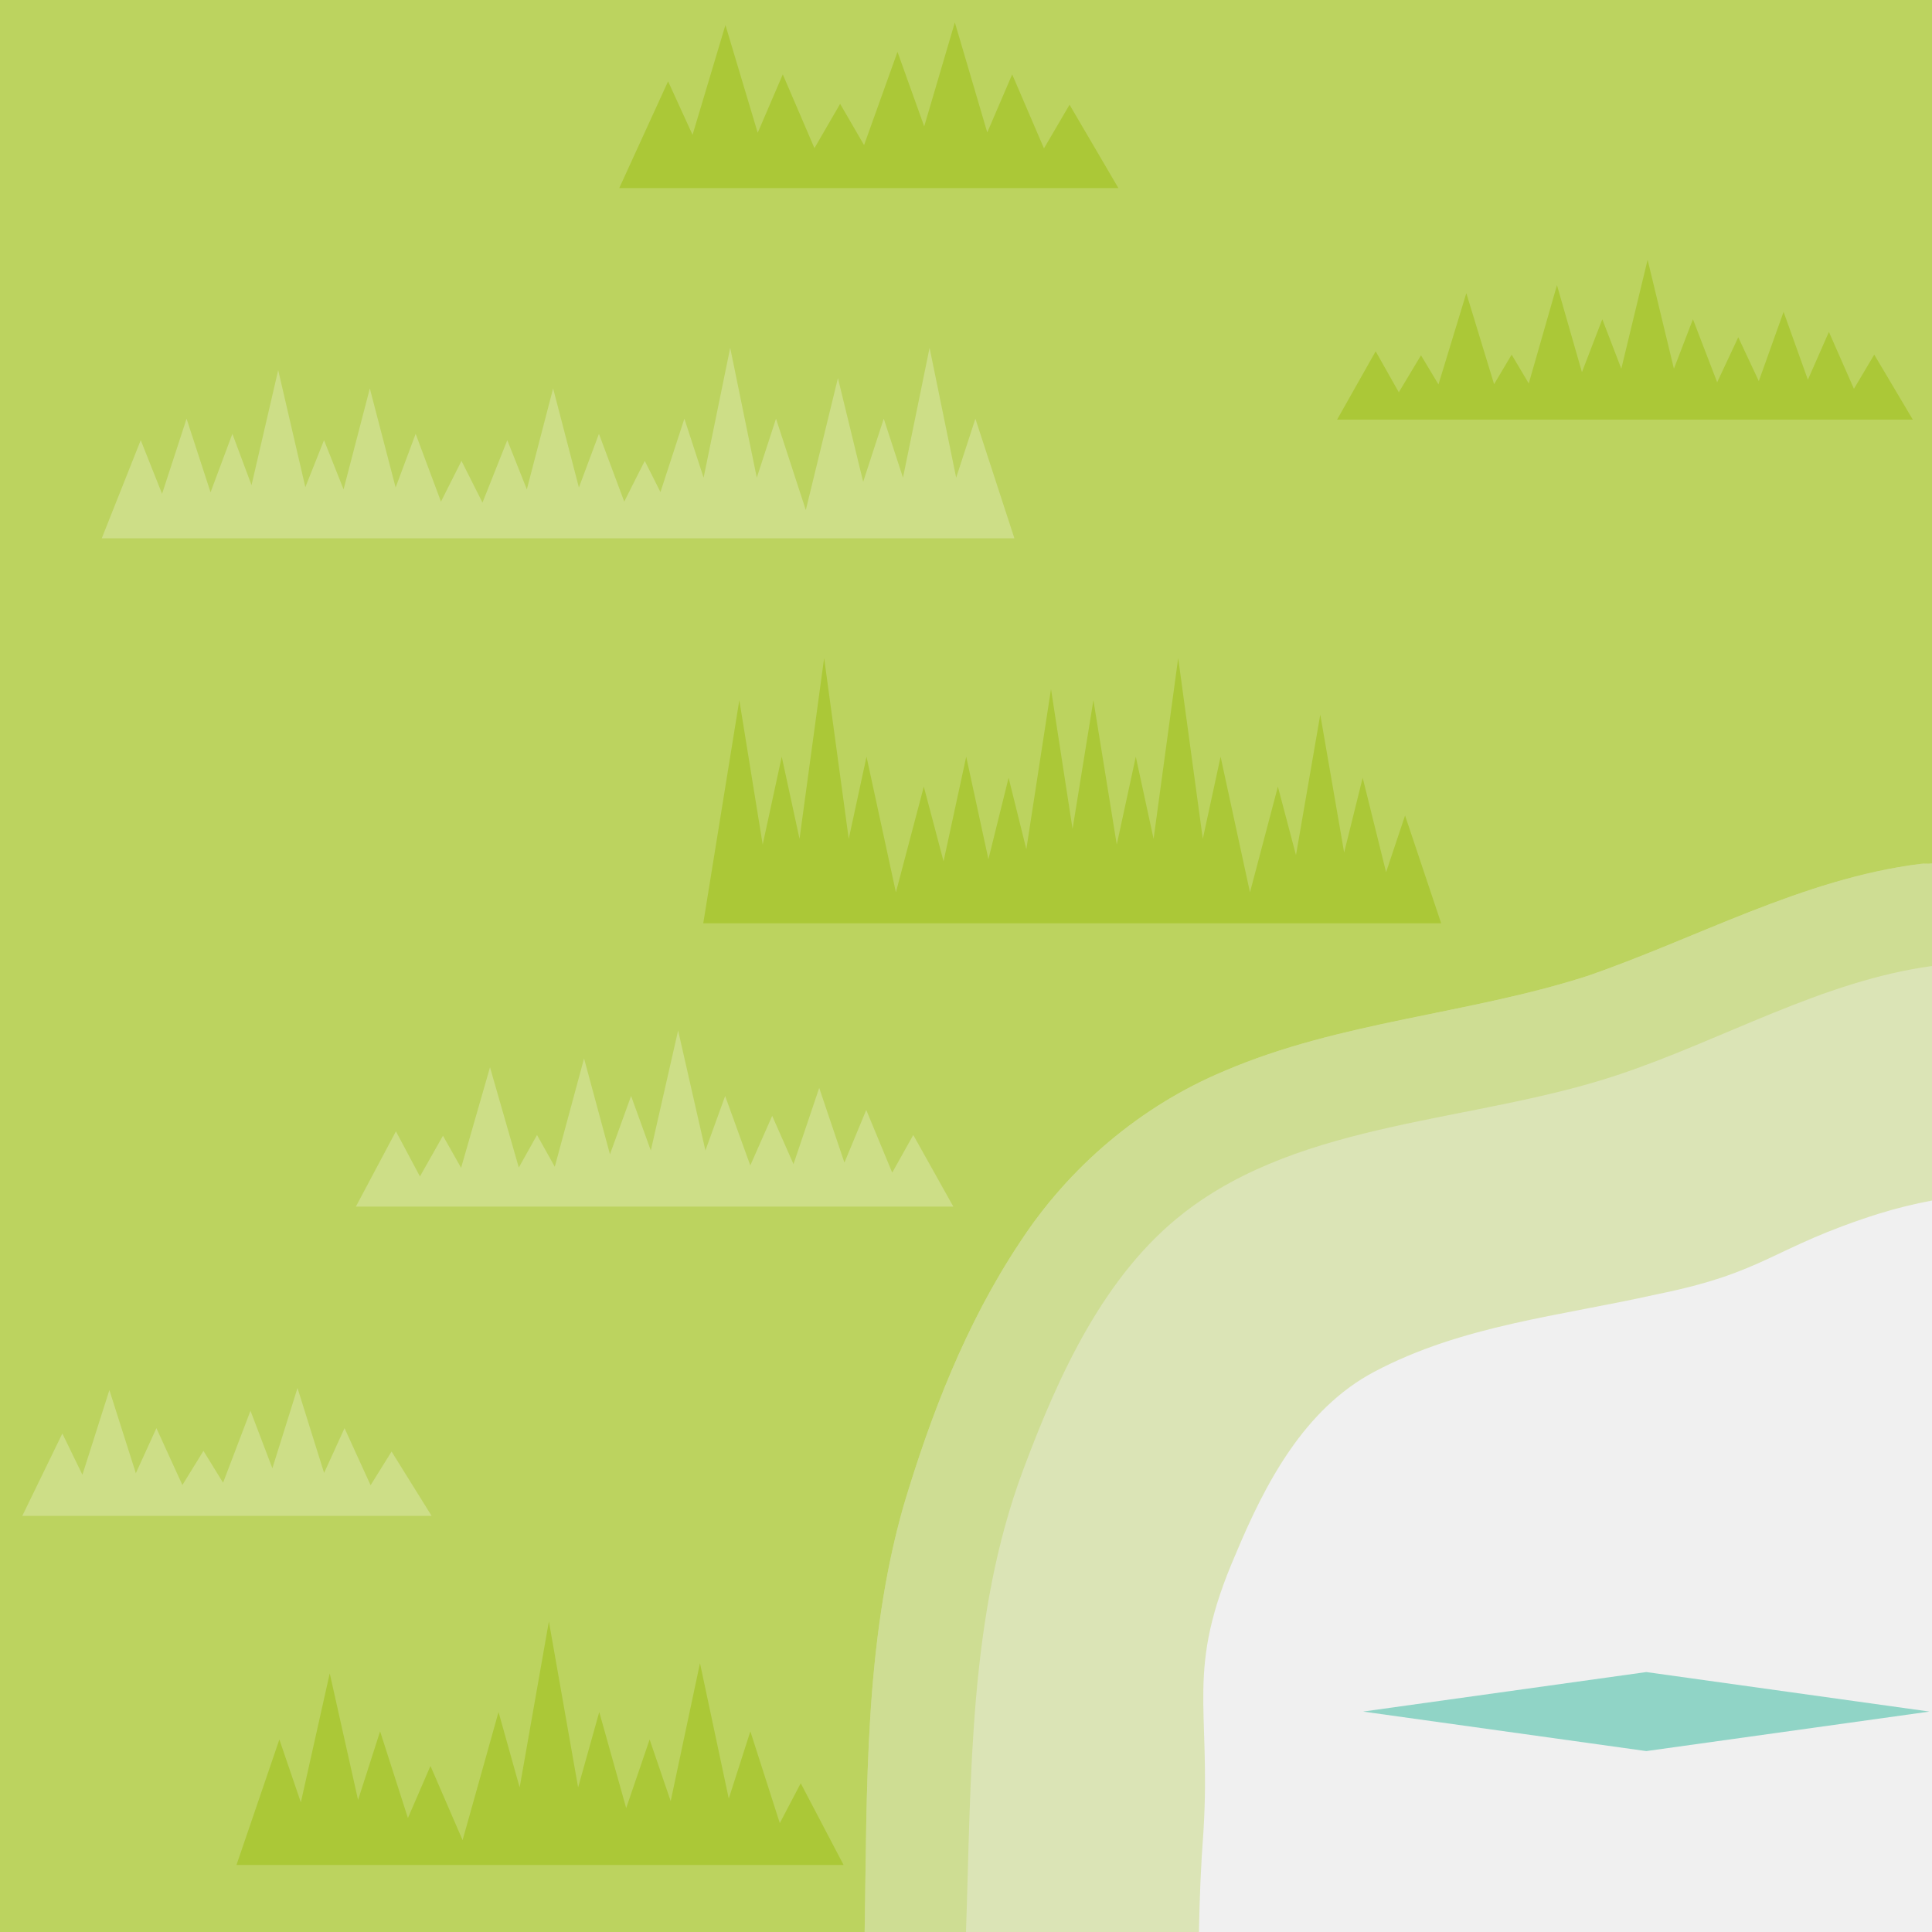
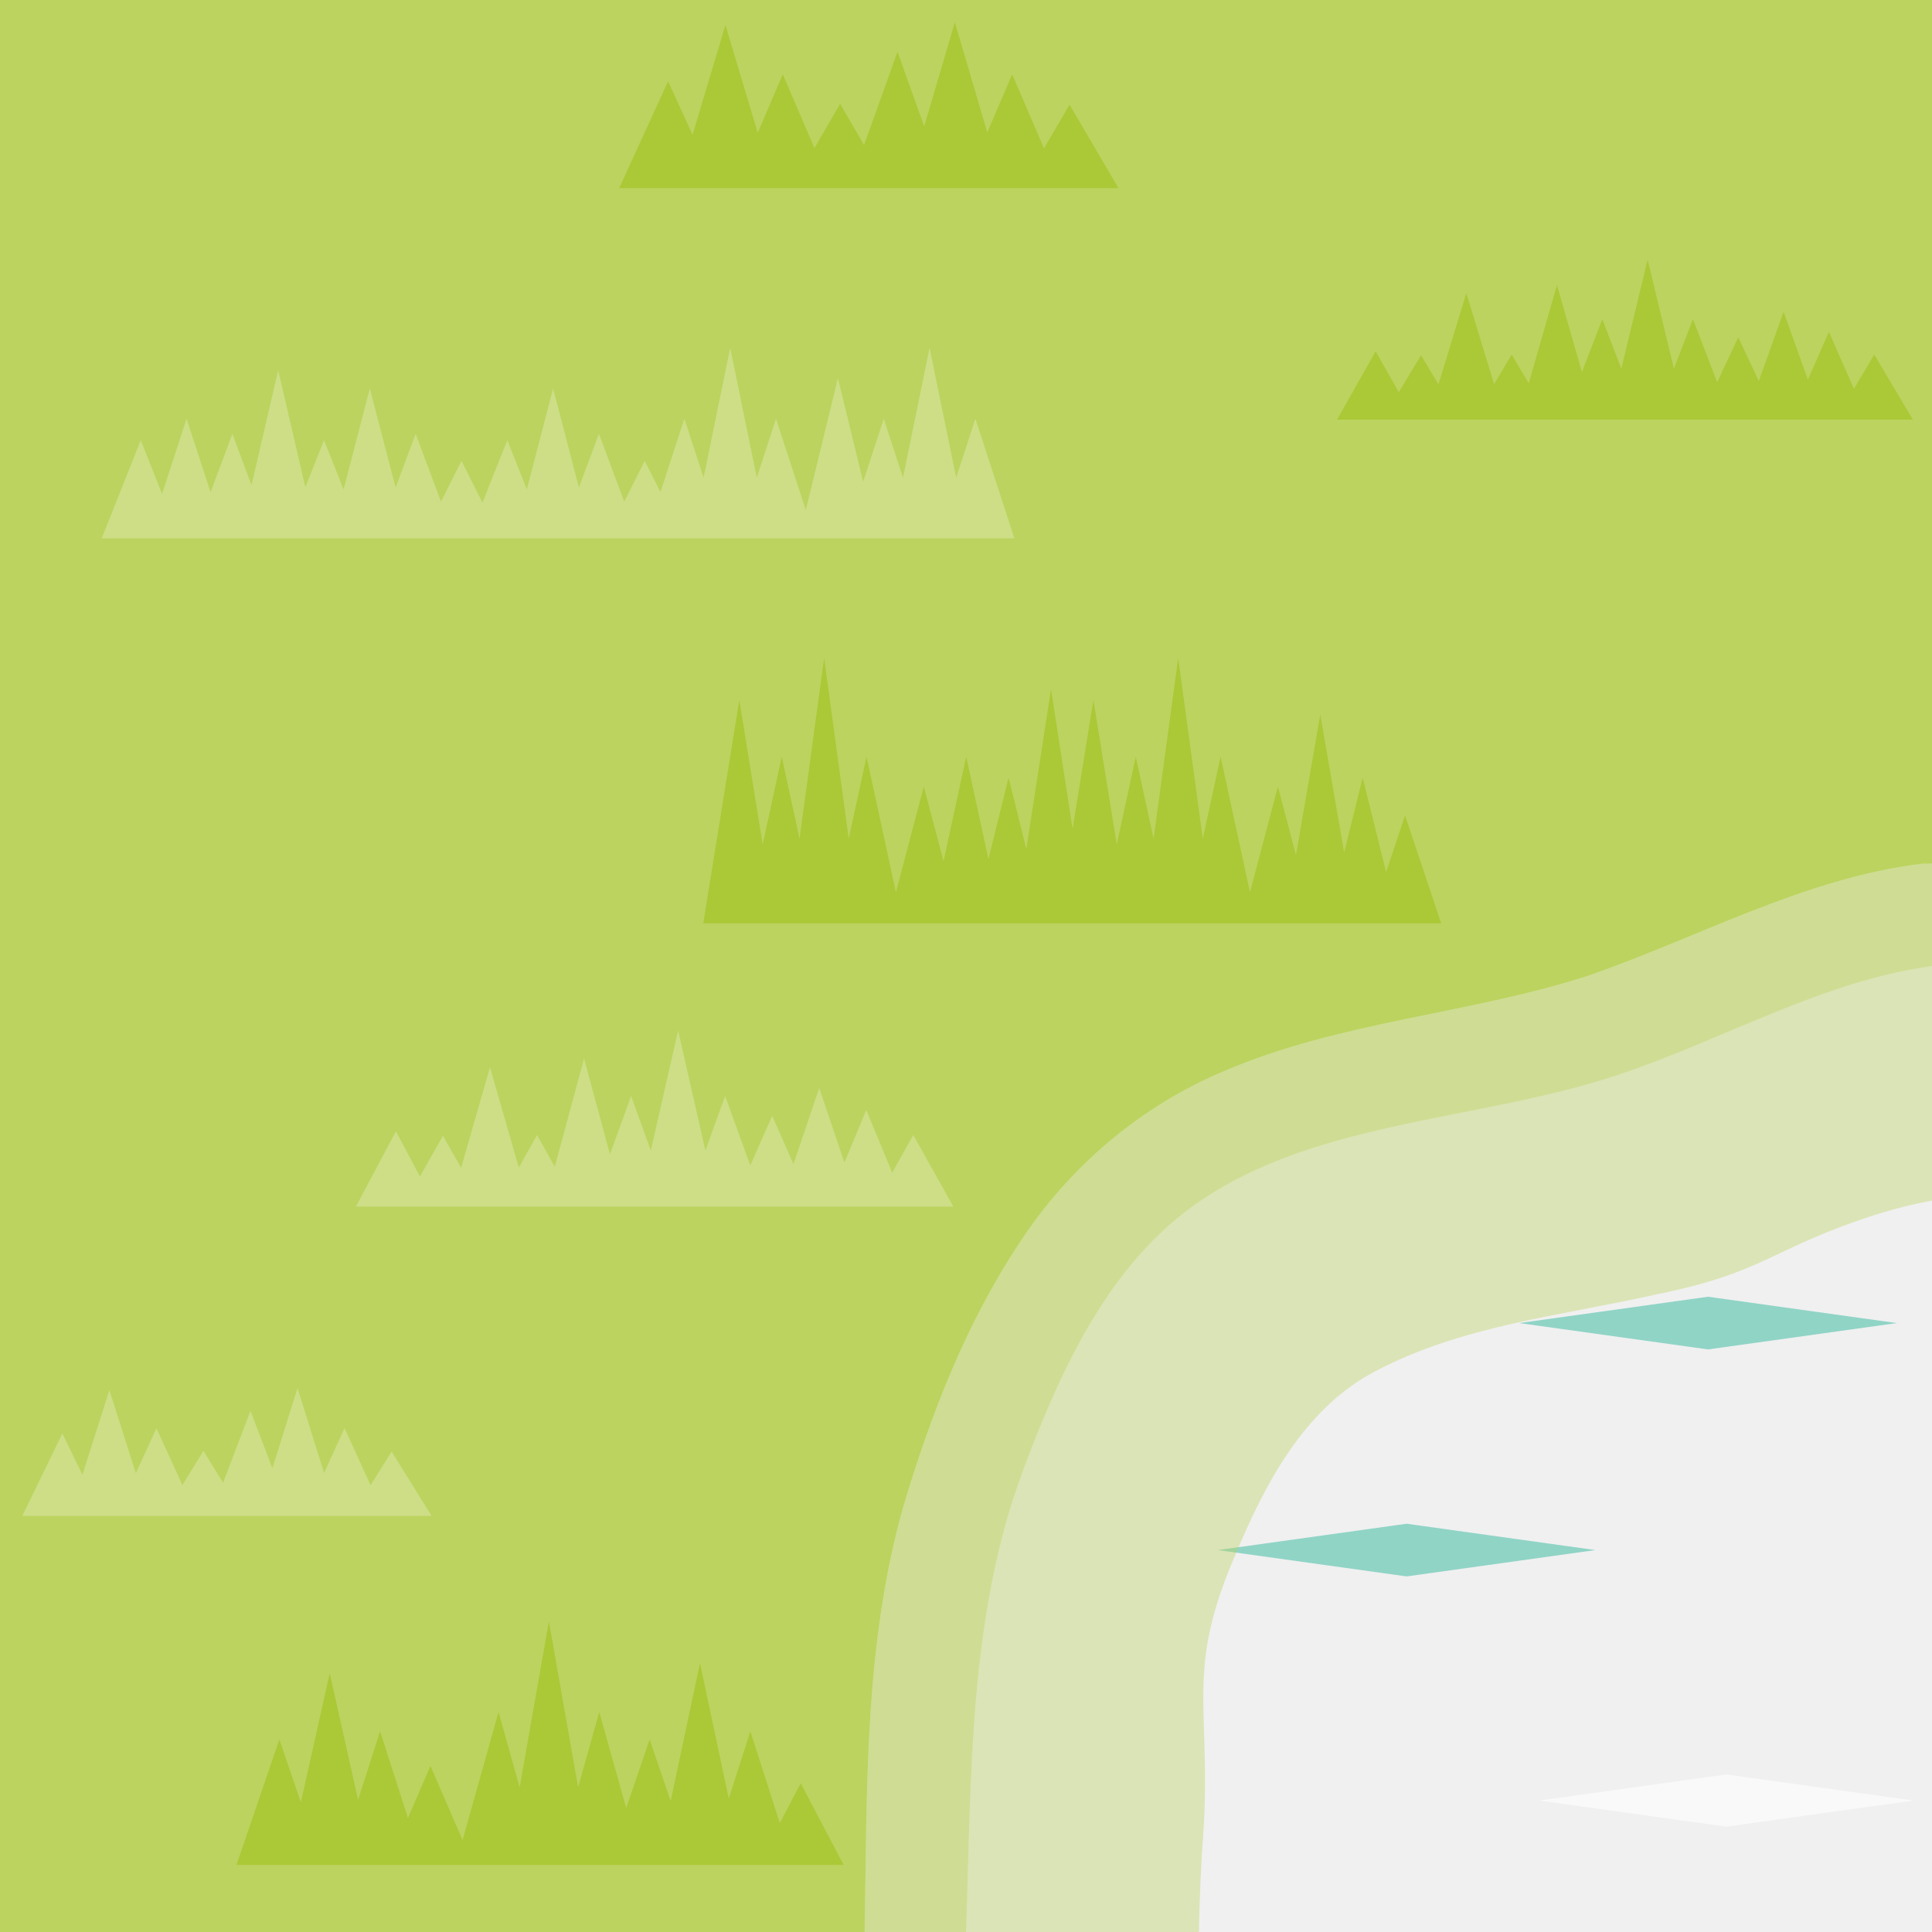
<svg xmlns="http://www.w3.org/2000/svg" xmlns:xlink="http://www.w3.org/1999/xlink" width="300" height="300" viewBox="0 0 300 300" version="1.1" id="svg5">
  <defs id="defs1">
    <rect id="wave_bright" fill="#ffffff" opacity="0.6" width="44.157" height="44.157" x="-18.078" y="32.851" transform="matrix(0.9904043,0.1382004,-0.9904043,0.1382004,0,0)" />
    <rect id="wave_dark" fill="#00aa88" opacity="0.4" width="44.157" height="44.157" x="102.193" y="153.626" transform="matrix(0.9904043,0.1382004,-0.9904043,0.1382004,0,0)" />
  </defs>
  <g id="g2" style="display:inline">
-     <use x="0" y="0" xlink:href="#wave_dark" id="use2-2-6-3-6" transform="matrix(1.005547,0,0,1.005547,306.8565,224.0856)">
+     <use x="0" y="0" xlink:href="#wave_bright" id="use1-3-2-10" transform="matrix(0.6643564,0,0,0.6643564,301.5766,274.177)">
+       <animate attributeName="opacity" values="0;1;1;0;0;0" dur="2.4s" repeatCount="indefinite" />
+     </use>
+     <use x="0" y="0" xlink:href="#wave_dark" id="use2-2-6-9-9" transform="matrix(0.6703647,0,0,0.6703647,252.5626,212.903)">
+       <animate attributeName="opacity" values="0;1;1;0;0;0;1;1;0" dur="3.6s" repeatCount="indefinite" />
+     </use>
+     <use x="0" y="0" xlink:href="#wave_dark" id="use2-2-6-3-6" transform="matrix(0.6703647,0,0,0.6703647,299.3693,177.6554)">
      <animate attributeName="opacity" values="0;1;1;0;0;1;1;0;0" dur="3.5s" repeatCount="indefinite" />
    </use>
  </g>
  <g id="layer1" style="display:inline" transform="scale(3)">
    <g id="g31" style="fill:#bcd35f;fill-opacity:0.4">
      <path id="path30" style="display:inline;fill:#bcd35f;fill-opacity:0.4;stroke-width:0.253;stroke-linecap:round;-inkscape-stroke:none" d="m 100,44.661 c -0.205,0.023 -0.41,0.027 -0.615,0.057 -6.089,0.768 -11.629,3.884 -17.285,5.82 -6.15,1.967 -12.727,2.33 -18.714,4.891 -4.343,1.813 -8.071,4.981 -10.63,8.925 -2.754,4.15 -4.571,8.851 -5.993,13.603 C 44.728,85.119 44.885,92.569 44.754,100 l 17.303,1.5e-4 c 0.032,-1.729 0.099,-3.458 0.232,-5.182 0.409,-6.586 -0.978,-8.286 1.682,-14.408 1.513,-3.618 3.532,-7.485 7.161,-9.408 4.551,-2.412 9.642,-2.887 14.596,-4.003 5.75,-1.16 5.919,-2.399 11.474,-4.165 0.937,-0.291 1.865,-0.521 2.798,-0.694 z" />
      <path id="path17" style="display:inline;fill:#bcd35f;fill-opacity:0.4;stroke-width:1.057;stroke-linecap:round;-inkscape-stroke:none" d="m 0,0 v 100 h 50 c 0.278,-8.064 0.13,-16.342 2.951,-23.897 1.833,-4.909 4.191,-10.118 8.331,-13.331 6.196,-4.808 14.98,-4.651 22.422,-7.123 C 89.16,53.837 94.304,50.779 100,50 V 0 Z" />
      <path id="path8" style="display:inline;fill:#bcd35f;fill-opacity:1;stroke-width:1.057;stroke-linecap:round;-inkscape-stroke:none" d="m 0,0 v 100 h 44.754 c 0.13,-7.431 -0.026,-14.881 2.009,-22.044 1.421,-4.752 3.239,-9.452 5.993,-13.603 2.558,-3.944 6.287,-7.112 10.63,-8.925 5.987,-2.561 12.564,-2.924 18.714,-4.891 5.656,-1.935 11.196,-5.052 17.285,-5.82 C 99.59,44.688 99.795,44.71 100,44.688 V 0 Z" />
    </g>
  </g>
  <g id="layer2" style="display:inline">
    <use x="0" y="0" xlink:href="#g4800" id="use12" style="display:inline" transform="translate(-63.78263,-51.27493)" />
    <use x="0" y="0" xlink:href="#g4657" id="use14" style="display:inline" transform="translate(-141.5166,76.85422)" />
    <use x="0" y="0" xlink:href="#g4843" id="use15" style="display:inline" transform="translate(41.60415,84.12337)" />
    <use x="0" y="0" xlink:href="#g4822-3" id="use16" style="display:inline" transform="translate(11.97057,95.91049)" />
    <use x="0" y="0" xlink:href="#g4800-6" id="use17" style="display:inline" transform="translate(275.6061,-58.78389)" />
    <use x="0" y="0" xlink:href="#g4645-1" id="use18" style="display:inline" transform="translate(2.593337,26.15729)" />
    <use x="0" y="0" xlink:href="#g4657-9" id="use19" style="display:inline" transform="translate(184.344,-18.25703)" />
  </g>
  <g id="layer7" style="display:none" transform="translate(-287.7775,143.532)">
    <g id="g4822" transform="matrix(1.32649,0,0,0.614802,-550.0713,78.80038)" style="display:inline">
      <path id="use4082" style="display:inline;fill:#cdde87;fill-opacity:1;stroke-width:0.785;stroke-linecap:round;-inkscape-stroke:none;stop-color:#000000" d="m 633.482,152.779 -52.409,107.904 -37.914,-49.013 -40.54,52.439 -49.757,-86.181 -76.899,133.164 h 153.772 90.323 90.296 90.323 122.048 90.323 90.296 90.323 26.848 63.449 26.875 63.449 90.323 90.296 122.047 90.323 90.323 90.296 l -76.873,-64.346 -40.432,33.842 -49.891,-56.35 -39.495,44.616 -50.829,-82.332 -51.766,83.889 -38.53,-40.88 -59.456,63.076 -62.591,-80.937 -37.914,49.013 -52.41,-107.904 -52.409,107.904 -37.887,-49.013 -40.566,52.451 -49.757,-86.193 -44.398,76.877 -45.925,-83.503 -52.57,95.573 -37.726,-42.636 -43.031,48.59 -47.292,-61.158 -48.283,62.44 -42.04,-44.579 -59.456,63.076 -62.591,-80.937 -37.887,49.013 z" transform="matrix(0.06302975,0,0,0.2550507,324.5038,180.6279)" />
    </g>
    <g id="g4800" transform="matrix(1.282942,0,0,0.6771687,-483.2854,18.79031)" style="display:inline">
      <path id="use4082-81" style="display:inline;fill:#cdde87;fill-opacity:1;stroke-width:0.785;stroke-linecap:round;-inkscape-stroke:none;stop-color:#000000" d="m 633.472,152.772 -52.409,107.917 -37.887,-49.023 -40.566,52.438 -49.757,-86.182 -56.214,97.355 -34.109,-28.543 -34.966,29.267 -55.33,-90.14 -55.491,90.378 -34.832,-28.837 -44.21,36.606 -46.113,-40.575 -76.873,67.659 h 153.772 90.323 90.296 90.323 90.323 90.296 90.323 26.848 63.449 26.875 63.449 90.323 90.296 90.323 l -76.899,-64.357 -40.432,33.846 -49.864,-56.339 -41.906,47.326 -48.417,-67.173 -49.382,68.541 -40.915,-43.402 -42.04,44.578 -48.283,-62.446 -37.914,49.011 z" transform="matrix(0.06302975,0,0,0.2550507,468.5642,245.3036)" />
    </g>
    <g id="g4645" transform="matrix(1.647417,0,0,0.614802,-759.7929,-107.8246)" style="display:inline">
      <path id="use4082-0-9" style="display:inline;fill:#cdde87;fill-opacity:1;stroke-width:0.785;stroke-linecap:round;-inkscape-stroke:none;stop-color:#000000" d="m 272.227,52.596 -52.409,176.186 -37.914,-80.029 -64.413,136.019 -57.634,-78.768 -40.432,55.258 -49.864,-91.988 -39.495,72.85 -50.829,-134.433 -51.766,136.995 -38.557,-66.769 -76.873,133.172 h 153.772 90.323 90.296 58.599 31.724 58.572 63.475 90.296 90.323 90.323 90.296 90.323 90.323 l -76.899,-86.7 -37.512,42.303 -52.811,-97.418 -38.691,71.386 -51.606,-143.768 -52.57,146.412 -37.753,-65.386 -42.013,72.789 -48.283,-101.953 -37.914,80.05 z" transform="matrix(0.06302975,0,0,0.1562034,500.4952,275.827)" />
    </g>
    <g id="g4657" transform="matrix(1.282942,0,0,0.614802,-545.5354,-17.4924)" style="display:inline">
      <path id="use4082-0-1" style="display:inline;fill:#cdde87;fill-opacity:1;stroke-width:0.785;stroke-linecap:round;-inkscape-stroke:none;stop-color:#000000" d="m 543.161,149.122 -48.256,101.654 -42.04,-72.849 -52.651,91.165 -37.673,-40.362 -40.432,43.311 -49.891,-72.1 -39.495,57.1 L 181.921,151.673 130.128,259.033 91.598,206.716 14.699,311.096 h 153.799 90.296 90.323 26.848 63.449 26.875 63.449 90.323 90.296 90.323 l -76.899,-81.521 -40.272,42.705 -50.025,-72.339 -39.254,56.749 z" transform="matrix(0.06302975,0,0,0.1992907,537.3017,224.3059)" />
    </g>
    <g id="g4843" transform="matrix(1.249865,0,0,0.7326058,-433.2883,-231.6182)" style="display:inline">
      <path id="use4082-8" style="display:inline;fill:#cdde87;fill-opacity:1;stroke-width:0.785;stroke-linecap:round;-inkscape-stroke:none;stop-color:#000000" d="m 240.501,152.777 -52.409,107.904 -37.914,-49.013 -47.158,60.982 -30.947,-25.913 -40.432,33.846 -49.864,-56.341 -39.495,44.613 -50.829,-82.337 -51.793,83.894 -38.53,-40.881 -48.899,51.867 -41.397,-34.662 -40.432,33.846 -49.891,-56.341 -39.495,44.613 -50.829,-82.337 -51.766,83.894 -38.53,-40.881 -36.815,39.041 -53.508,-97.274 -52.57,95.591 -37.753,-42.647 -43.005,48.595 -47.292,-61.17 -48.283,62.445 -42.04,-44.581 -76.873,81.563 h 153.772 90.296 90.323 90.323 90.296 90.323 90.323 90.296 90.323 90.323 90.296 14.656 75.667 14.63 63.475 90.296 90.323 122.048 90.296 90.323 90.323 l -76.899,-99.427 -37.887,49.024 -52.409,-107.915 -52.409,107.915 -37.914,-49.024 -40.566,52.442 -49.757,-86.183 -63.315,109.681 -58.733,-75.94 -37.887,49.024 z" transform="matrix(0.06302975,0,0,0.2550507,388.9405,236.0873)" />
    </g>
    <g id="g4822-3" transform="matrix(1.156495,0,0,1.019986,-305.4633,-217.7087)" style="display:inline">
      <path id="use4082-06" style="display:inline;fill:#abc837;fill-opacity:1;stroke-width:0.785;stroke-linecap:round;-inkscape-stroke:none;stop-color:#000000" d="m 633.488,152.777 -52.409,107.916 -37.914,-49.026 -40.566,52.439 -49.757,-86.181 -76.873,133.176 h 153.772 90.323 90.296 58.599 31.724 58.572 63.475 90.296 90.323 90.323 90.296 90.323 90.323 90.296 122.048 90.323 90.296 90.323 l -76.899,-64.359 -40.432,33.842 -49.864,-56.35 -39.495,44.616 -50.829,-82.332 -51.766,83.889 -38.53,-40.88 -59.456,63.088 -62.591,-80.95 -37.914,49.026 -52.409,-107.916 -52.41,107.916 -37.914,-49.026 -40.54,52.451 -49.757,-86.193 -44.398,76.877 -45.925,-83.491 -52.57,95.585 -37.753,-42.661 -43.005,48.602 -47.292,-61.17 -48.283,62.44 -42.04,-44.579 -59.456,63.088 -62.591,-80.95 -37.887,49.026 z" transform="matrix(0.06302975,0,0,0.2550507,324.5038,180.6279)" />
    </g>
    <g id="g4800-6" transform="matrix(1.236356,0,0,0.614802,-648.4422,-75.65047)" style="display:inline">
      <path id="use4082-81-5" style="display:inline;fill:#abc837;fill-opacity:1;stroke-width:0.785;stroke-linecap:round;-inkscape-stroke:none;stop-color:#000000" d="m 633.47,152.783 -52.409,107.904 -37.887,-49.013 -40.566,52.439 -49.757,-86.193 -56.214,97.366 -34.109,-28.548 -34.966,29.271 -55.33,-90.142 -55.491,90.379 L 181.907,247.396 137.697,284.016 91.584,243.435 14.711,311.095 h 90.323 63.449 90.323 90.296 90.323 90.323 90.296 90.323 90.323 90.296 90.323 90.296 90.323 l -76.873,-64.359 -40.459,33.855 -49.864,-56.35 -41.906,47.332 -48.417,-67.186 -49.382,68.556 -40.915,-43.408 -42.04,44.579 -48.283,-62.44 -37.914,49.013 z" transform="matrix(0.06302975,0,0,0.2550507,468.5642,245.3036)" />
    </g>
    <g id="g4645-1" transform="matrix(1.373903,0,0,0.9365661,-628.5668,-40.40759)" style="display:inline">
      <path id="use4082-0-9-3" style="display:inline;fill:#abc837;fill-opacity:1;stroke-width:0.785;stroke-linecap:round;-inkscape-stroke:none;stop-color:#000000" d="M 272.214,52.582 219.804,228.788 181.917,148.759 117.477,284.778 59.869,206.01 19.437,261.268 -30.454,169.28 -69.948,242.13 -120.75,107.697 l -51.793,136.975 -38.53,-66.749 -76.899,133.172 h 90.323 63.475 90.296 90.323 90.296 122.048 90.323 90.323 90.296 90.323 90.323 90.296 l -76.873,-86.72 -37.512,42.303 -52.811,-97.398 -38.718,71.386 -51.606,-143.768 -52.543,146.412 -37.753,-65.386 -42.04,72.789 -48.283,-101.953 -37.914,80.029 z" transform="matrix(0.06302975,0,0,0.1562034,500.4952,275.827)" />
    </g>
    <g id="g4657-9" transform="matrix(1.564476,0,0,0.7968458,-930.2327,-180.6796)" style="display:inline">
      <path id="use4082-0-1-5" style="display:inline;fill:#abc837;fill-opacity:1;stroke-width:0.785;stroke-linecap:round;-inkscape-stroke:none;stop-color:#000000" d="m 543.171,149.124 -48.256,101.651 -42.067,-72.847 -52.624,91.172 -37.699,-40.365 -40.432,43.317 -49.864,-72.109 -39.495,57.092 L 181.905,151.67 130.139,259.04 91.609,206.72 14.709,311.101 h 90.323 63.449 90.323 90.296 90.323 90.323 90.296 90.323 90.323 L 723.791,229.584 683.519,272.286 633.468,199.943 594.214,256.691 Z" transform="matrix(0.06302975,0,0,0.1992907,537.3017,224.3059)" />
    </g>
    <g id="g4843-3" transform="matrix(1.156495,0,0,0.614802,-390.4754,-22.62363)" style="display:inline">
      <path id="use4082-8-3" style="display:inline;fill:#abc837;fill-opacity:1;stroke-width:0.785;stroke-linecap:round;-inkscape-stroke:none;stop-color:#000000" d="m 240.487,152.775 -52.409,107.916 -37.887,-49.026 -47.158,60.983 -30.947,-25.908 -40.432,33.842 -49.891,-56.337 -39.495,44.616 -50.829,-82.332 -51.766,83.889 -38.53,-40.88 -48.899,51.866 -41.424,-34.664 -40.432,33.842 -49.864,-56.337 -39.521,44.629 -50.802,-82.345 -51.793,83.889 -38.53,-40.88 -36.815,39.049 -53.481,-97.279 -52.57,95.573 -37.753,-42.636 -43.031,48.59 -47.292,-61.17 -48.283,62.453 -42.013,-44.579 -76.899,81.56 h 153.772 90.323 90.323 90.296 90.323 90.296 90.323 90.323 90.296 90.323 90.323 90.296 78.105 90.323 58.572 31.724 58.599 63.449 90.323 90.323 90.296 l -76.873,-99.434 -37.914,49.026 -52.409,-107.916 -52.409,107.916 -37.914,-49.026 -40.54,52.451 -49.757,-86.193 -63.342,109.685 -58.706,-75.942 -37.914,49.026 z" transform="matrix(0.06302975,0,0,0.2550507,388.9405,236.0873)" />
    </g>
  </g>
</svg>
